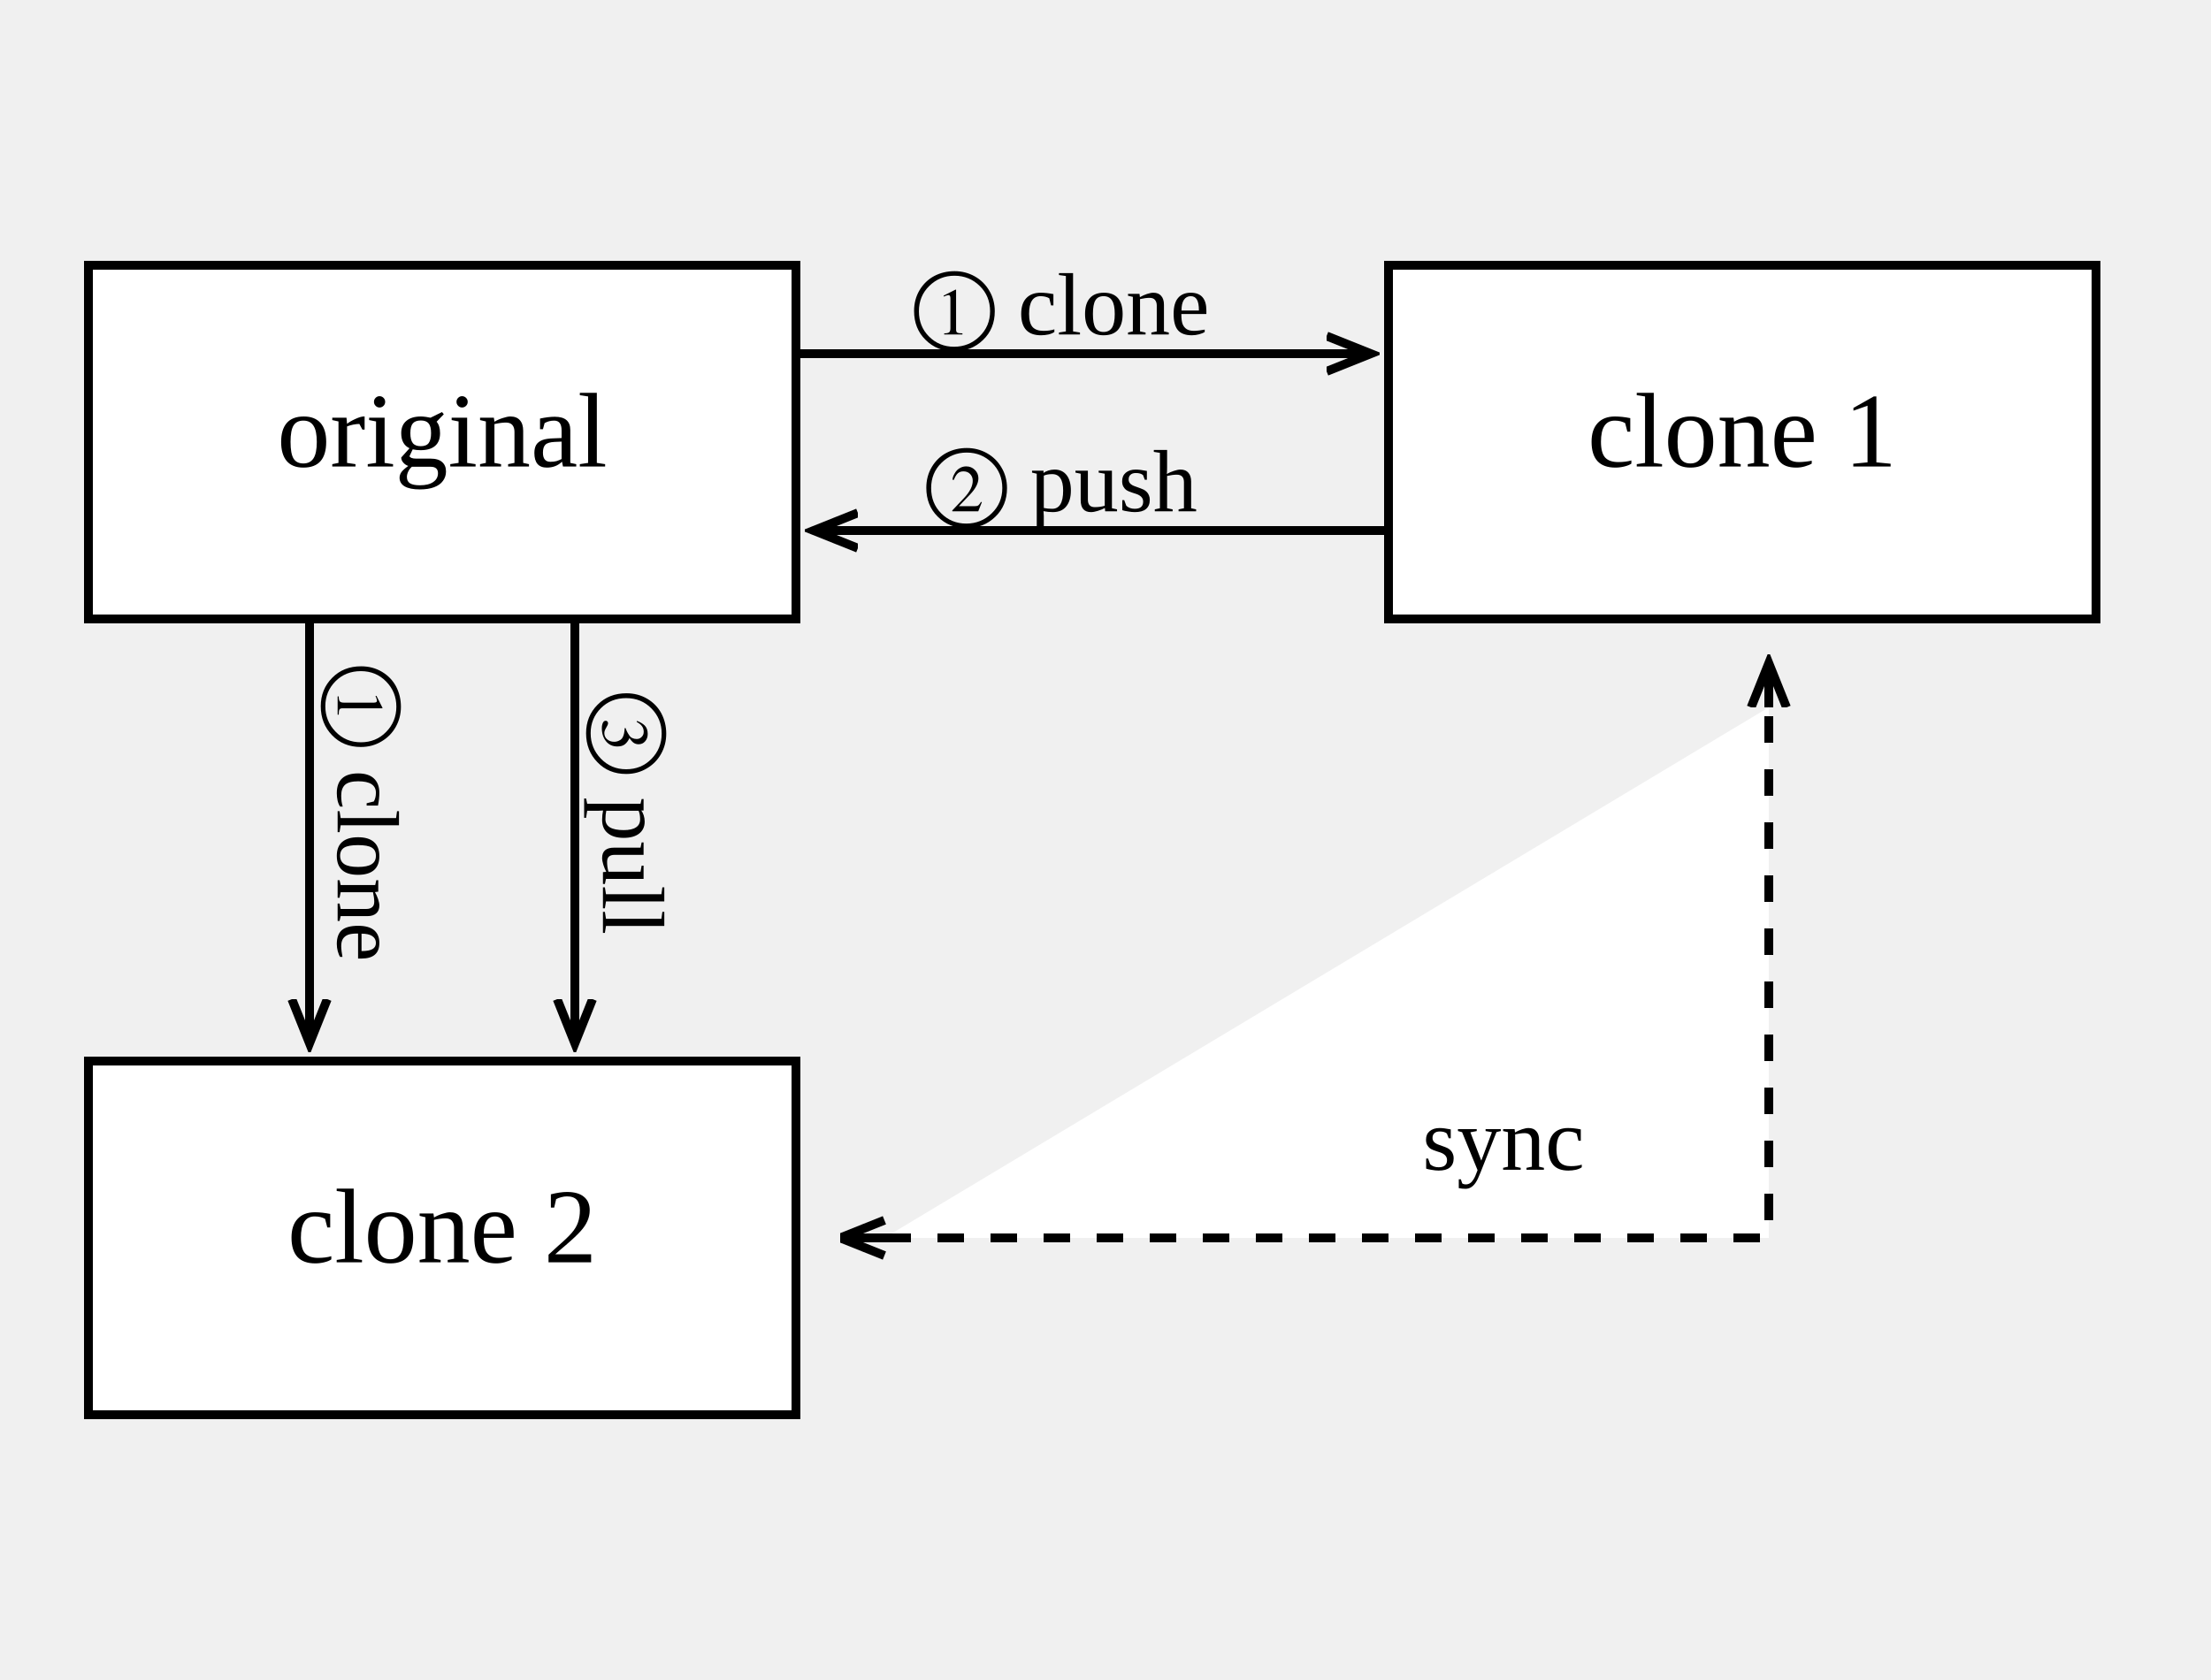
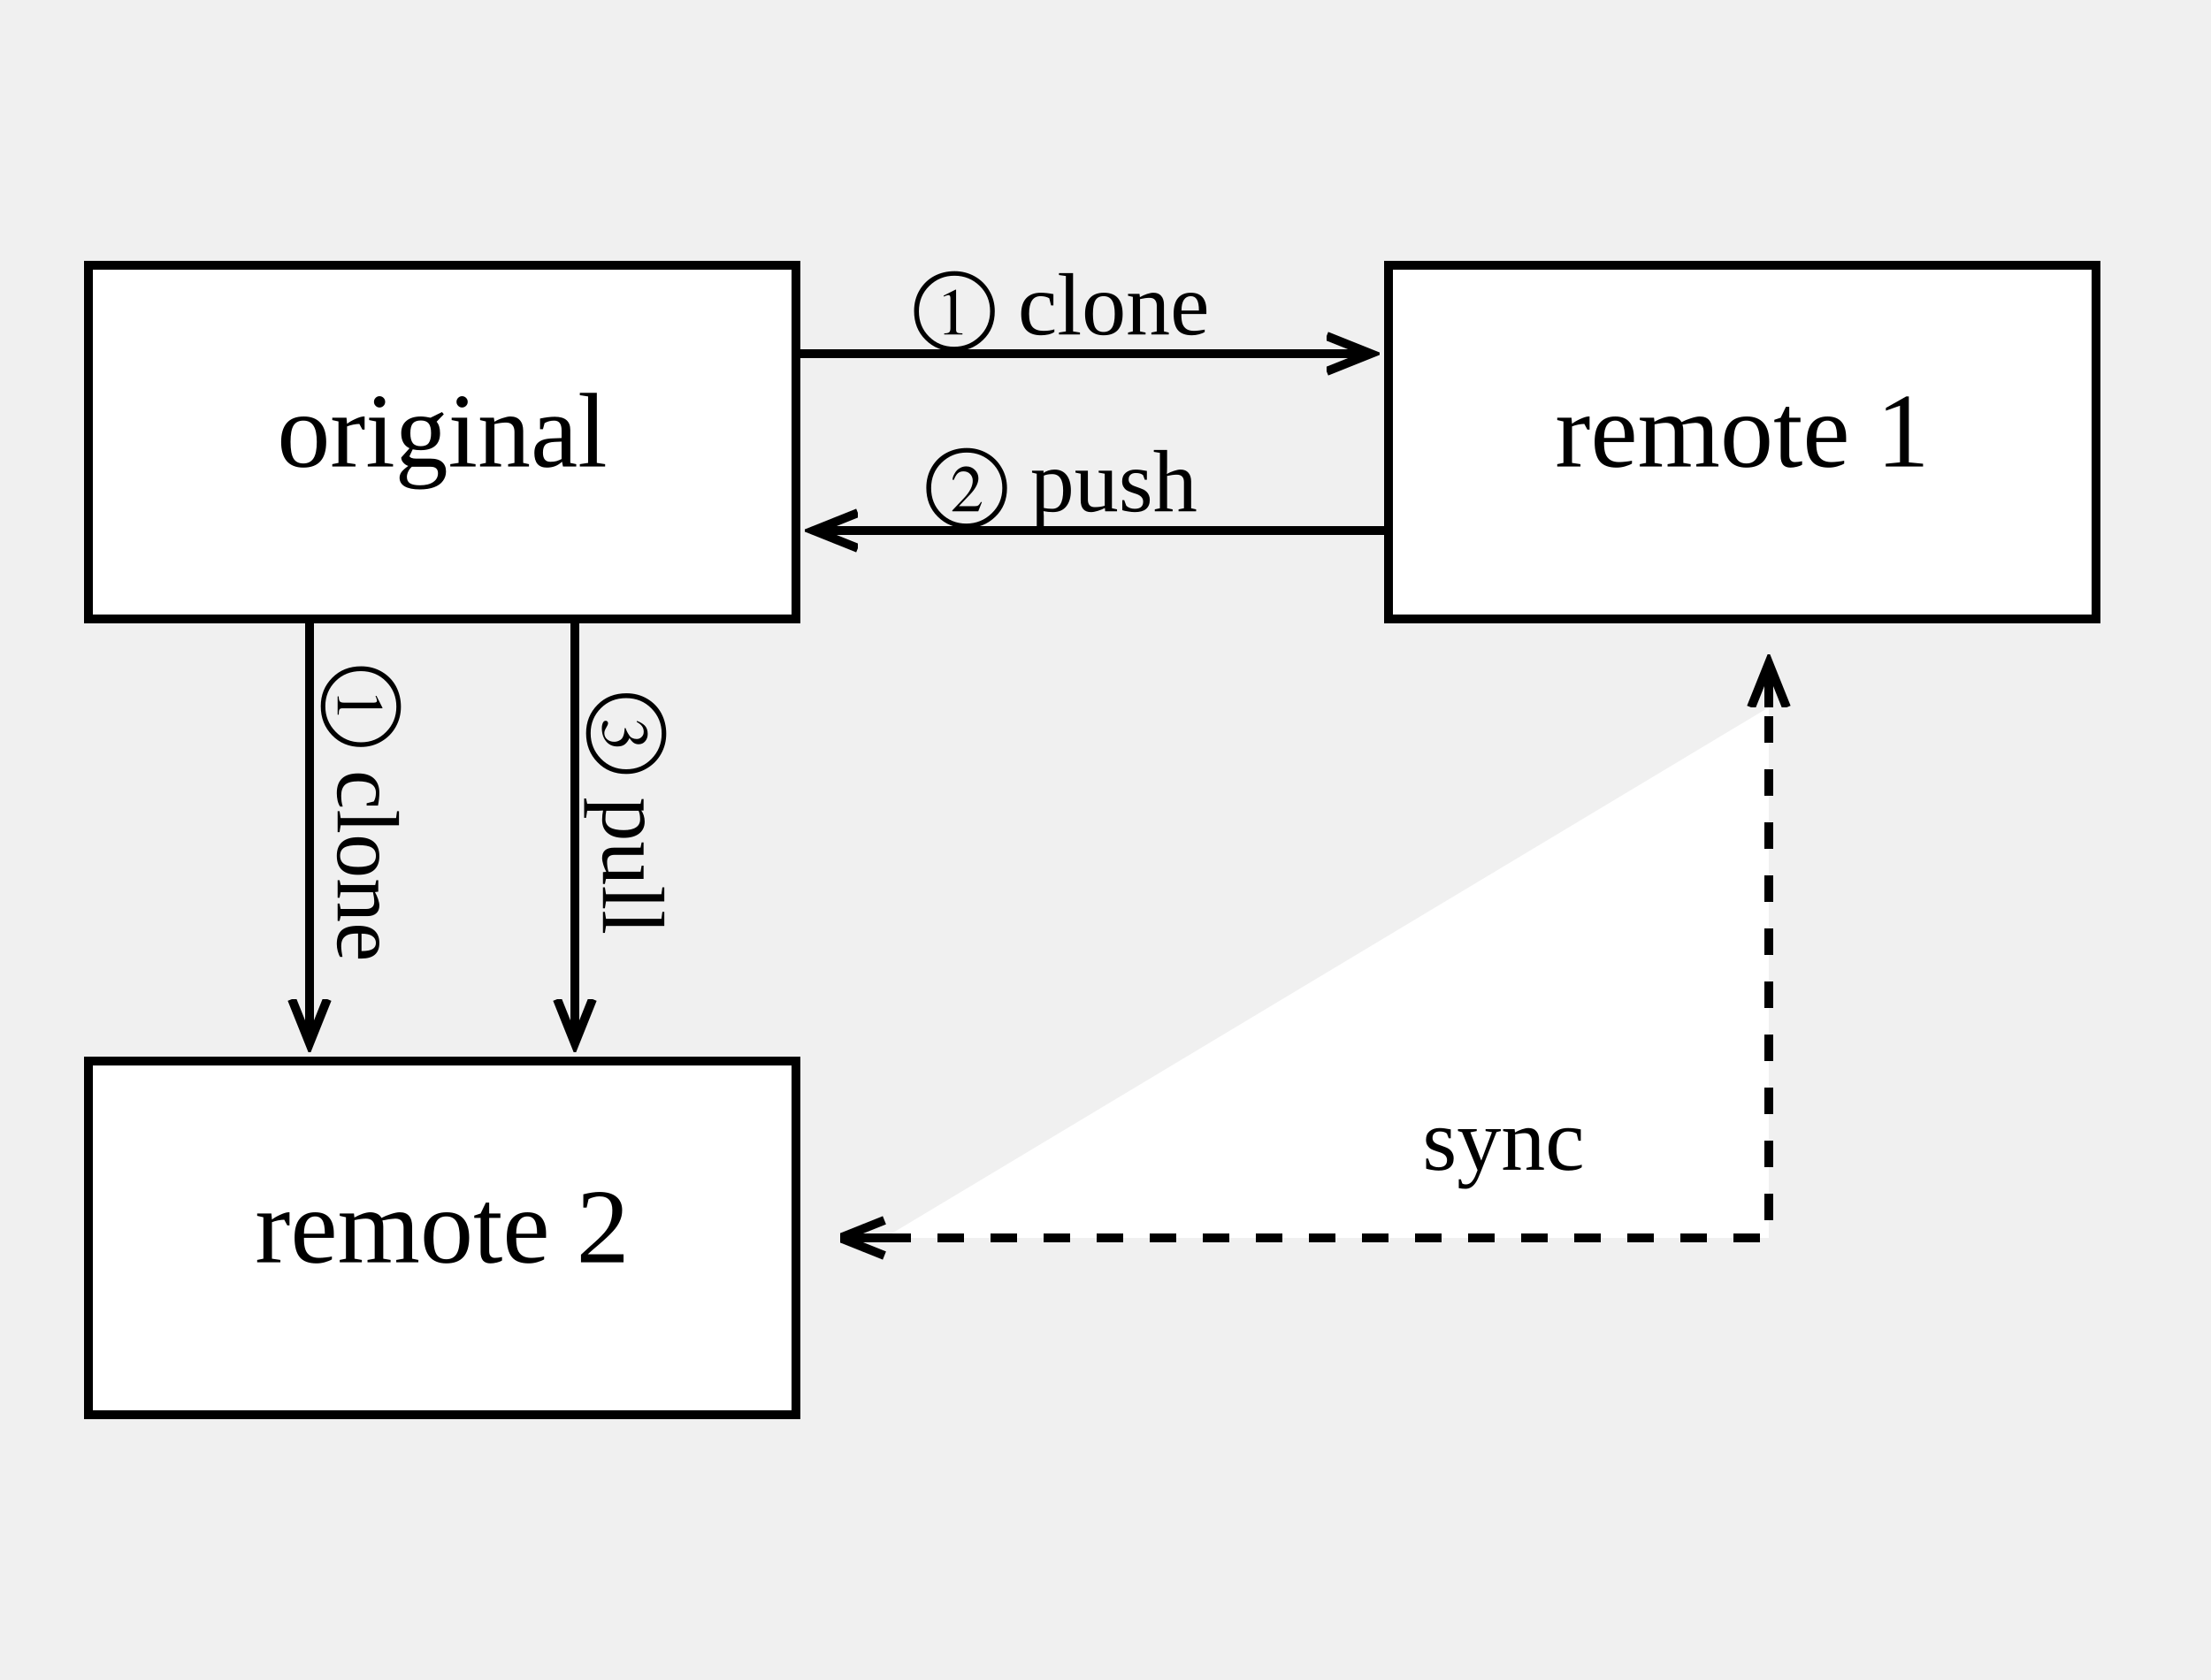
<svg xmlns="http://www.w3.org/2000/svg" viewBox="0 0 250 190">
  <defs>
    <marker id="marker01" markerWidth="7" markerHeight="6" viewBox="0 -3 6 6" orient="auto">
      <path d="M0 -2L5 0 0 2 5 0 0 0 5 0 0-2" stroke="#000" />
    </marker>
    <marker id="marker02" markerWidth="7" markerHeight="6" viewBox="-5 -3 6 6" orient="auto">
      <path d="M0 -2L-5 0 0 2 -5 0 0 0 -5 0 0-2" stroke="#000" />
    </marker>
  </defs>
  <g style="stroke:#000; fill:#FFF">
    <rect x="10" y="30" width="80" height="40" />
    <path d="M90 40h60" marker-end="url(#marker01)" />
    <rect x="157" y="30" width="80" height="40" />
    <path d="M157 60h-60" marker-end="url(#marker01)" />
    <rect x="10" y="120" width="80" height="40" />
    <path d="M35 70v43" marker-end="url(#marker01)" />
    <path d="M65 70v43" marker-end="url(#marker01)" />
    <path d="M100 140h100v-60" marker-end="url(#marker01)" marker-start="url(#marker02)" stroke-dasharray="3" />
  </g>
  <g style="text-anchor:middle; dominant-baseline: middle;">
    <text x="50" y="50">original</text>
-     <text x="197" y="50">clone 1</text>
-     <text x="50" y="140">clone 2</text>
+     <text x="197" y="50">remote 1</text>
+     <text x="50" y="140">remote 2</text>
    <g style="font-size:10px">
      <text x="120" y="35">① clone</text>
      <text x="0" y="0" transform="translate(41,92) rotate(90)">① clone</text>
      <text x="120" y="55">② push</text>
      <text x="0" y="0" transform="translate(71,92) rotate(90)">③ pull</text>
      <text x="170" y="130">sync</text>
    </g>
  </g>
</svg>
